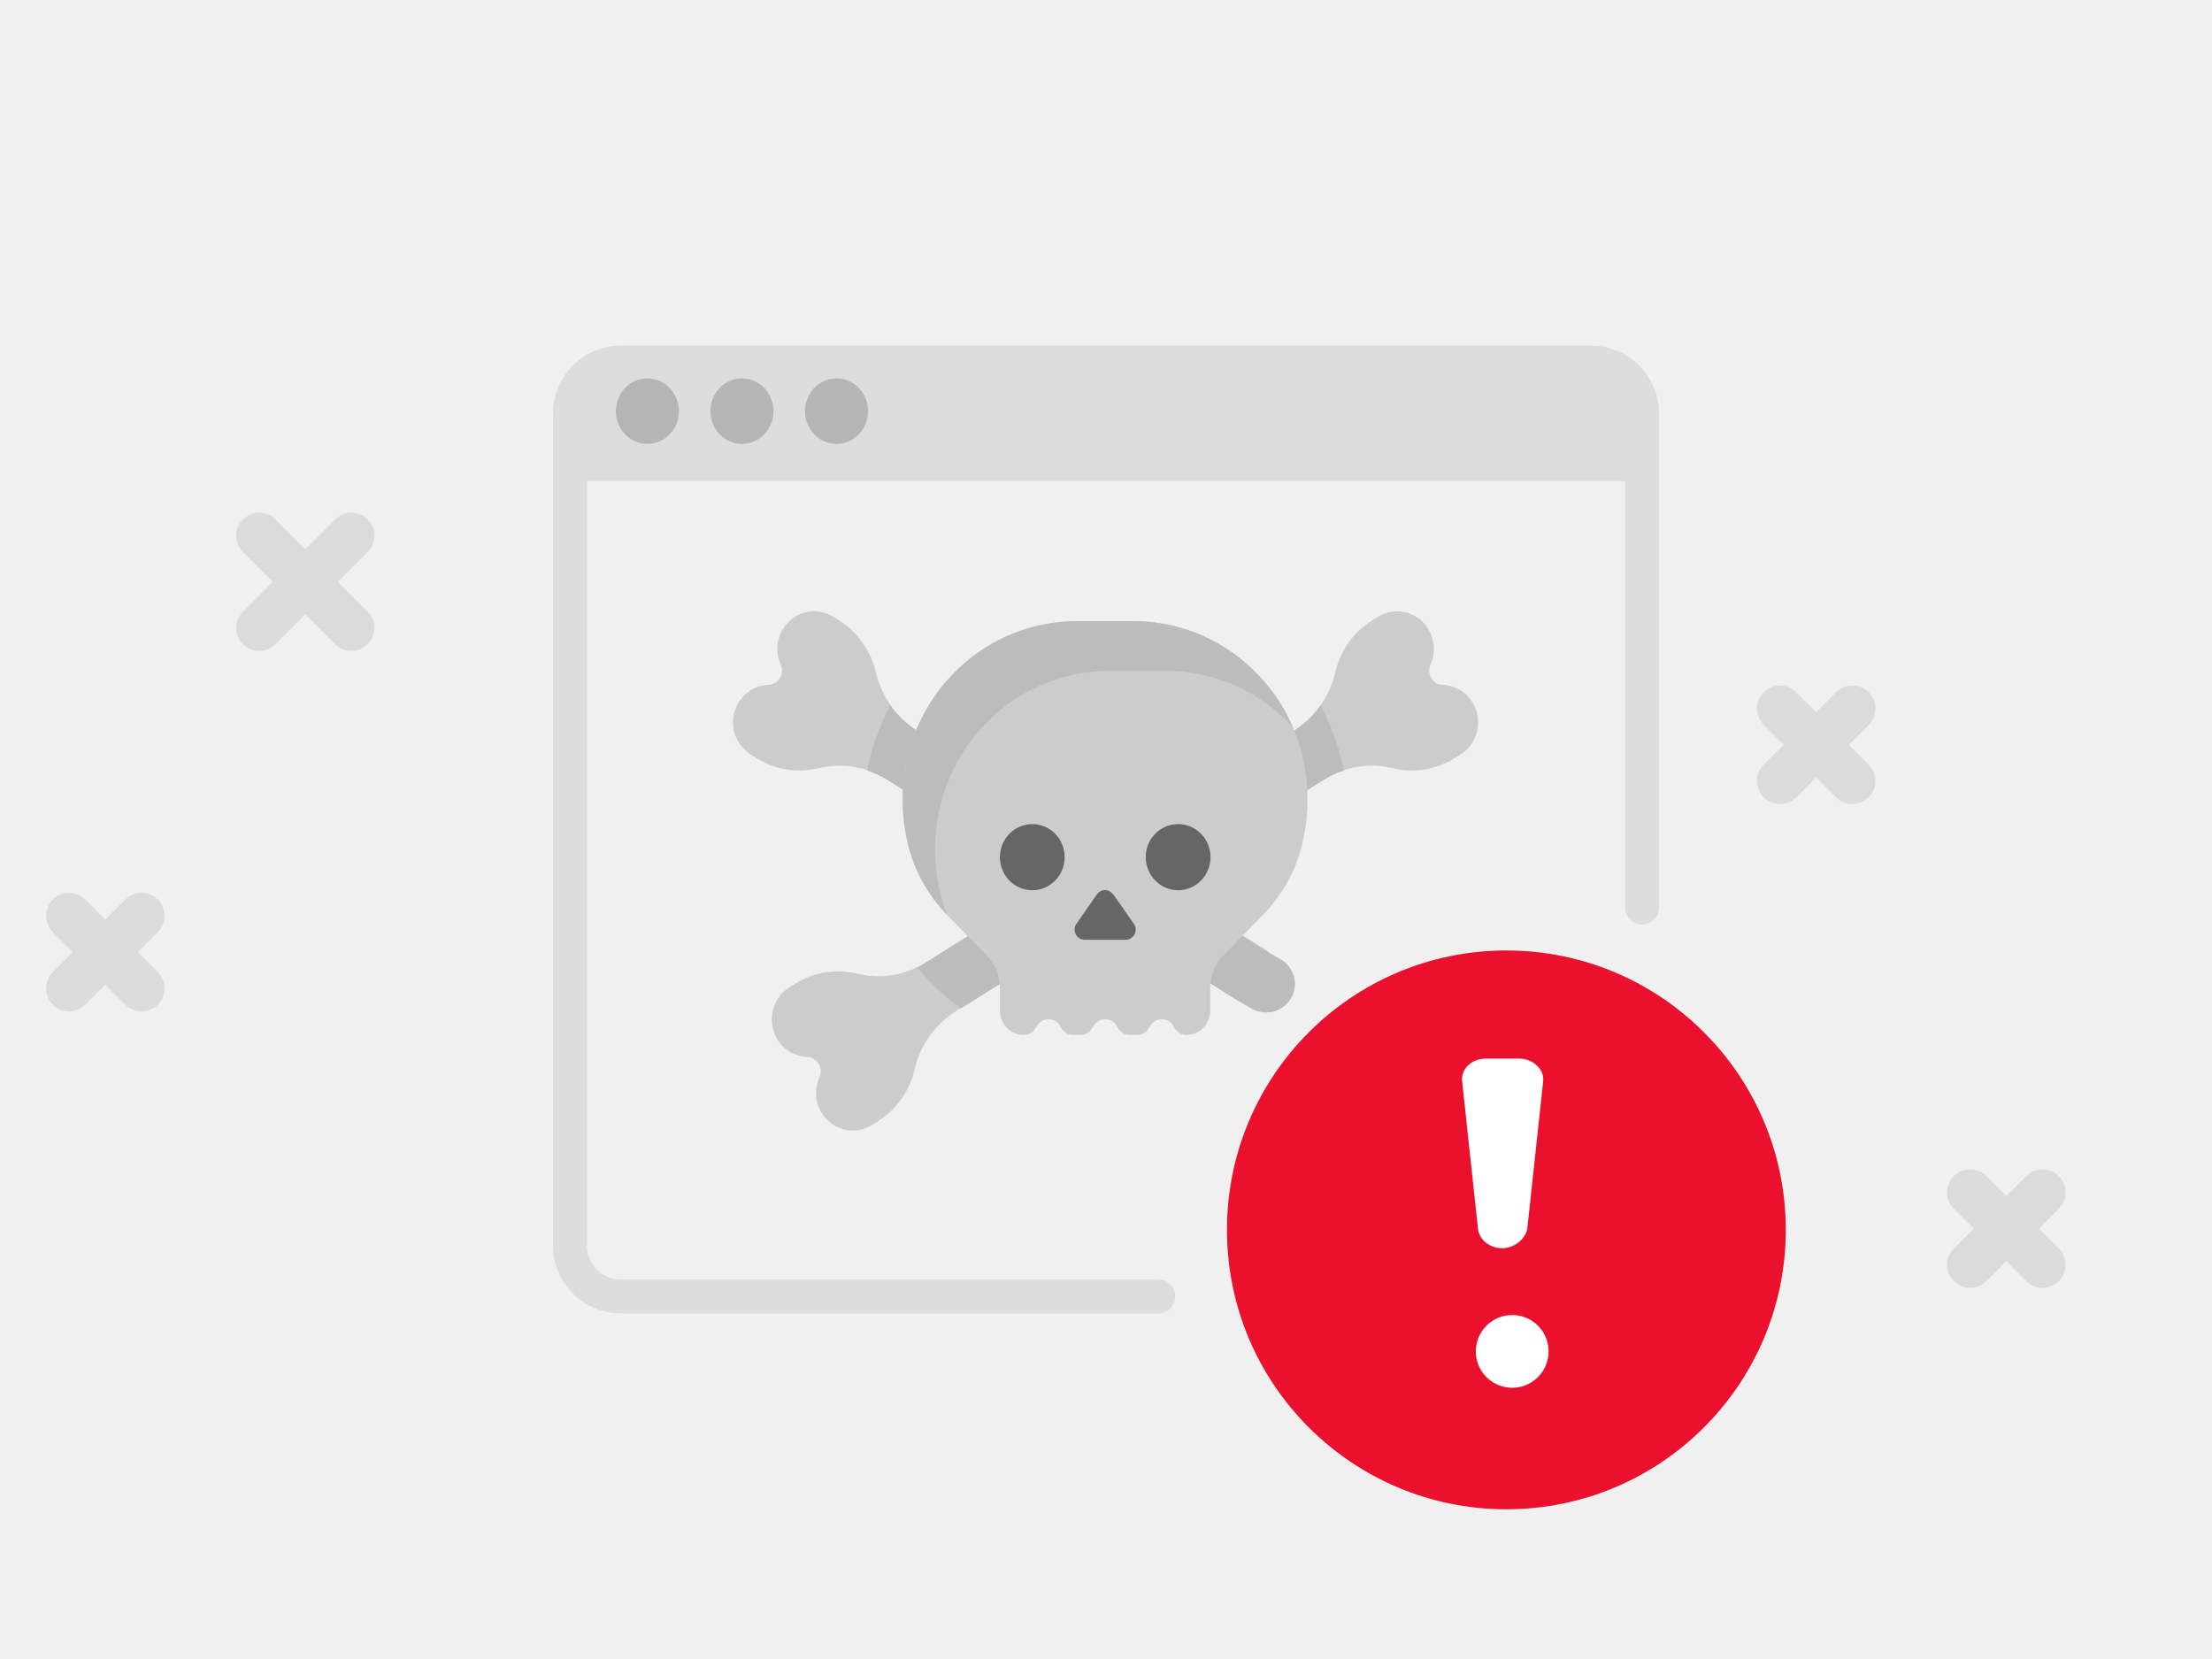
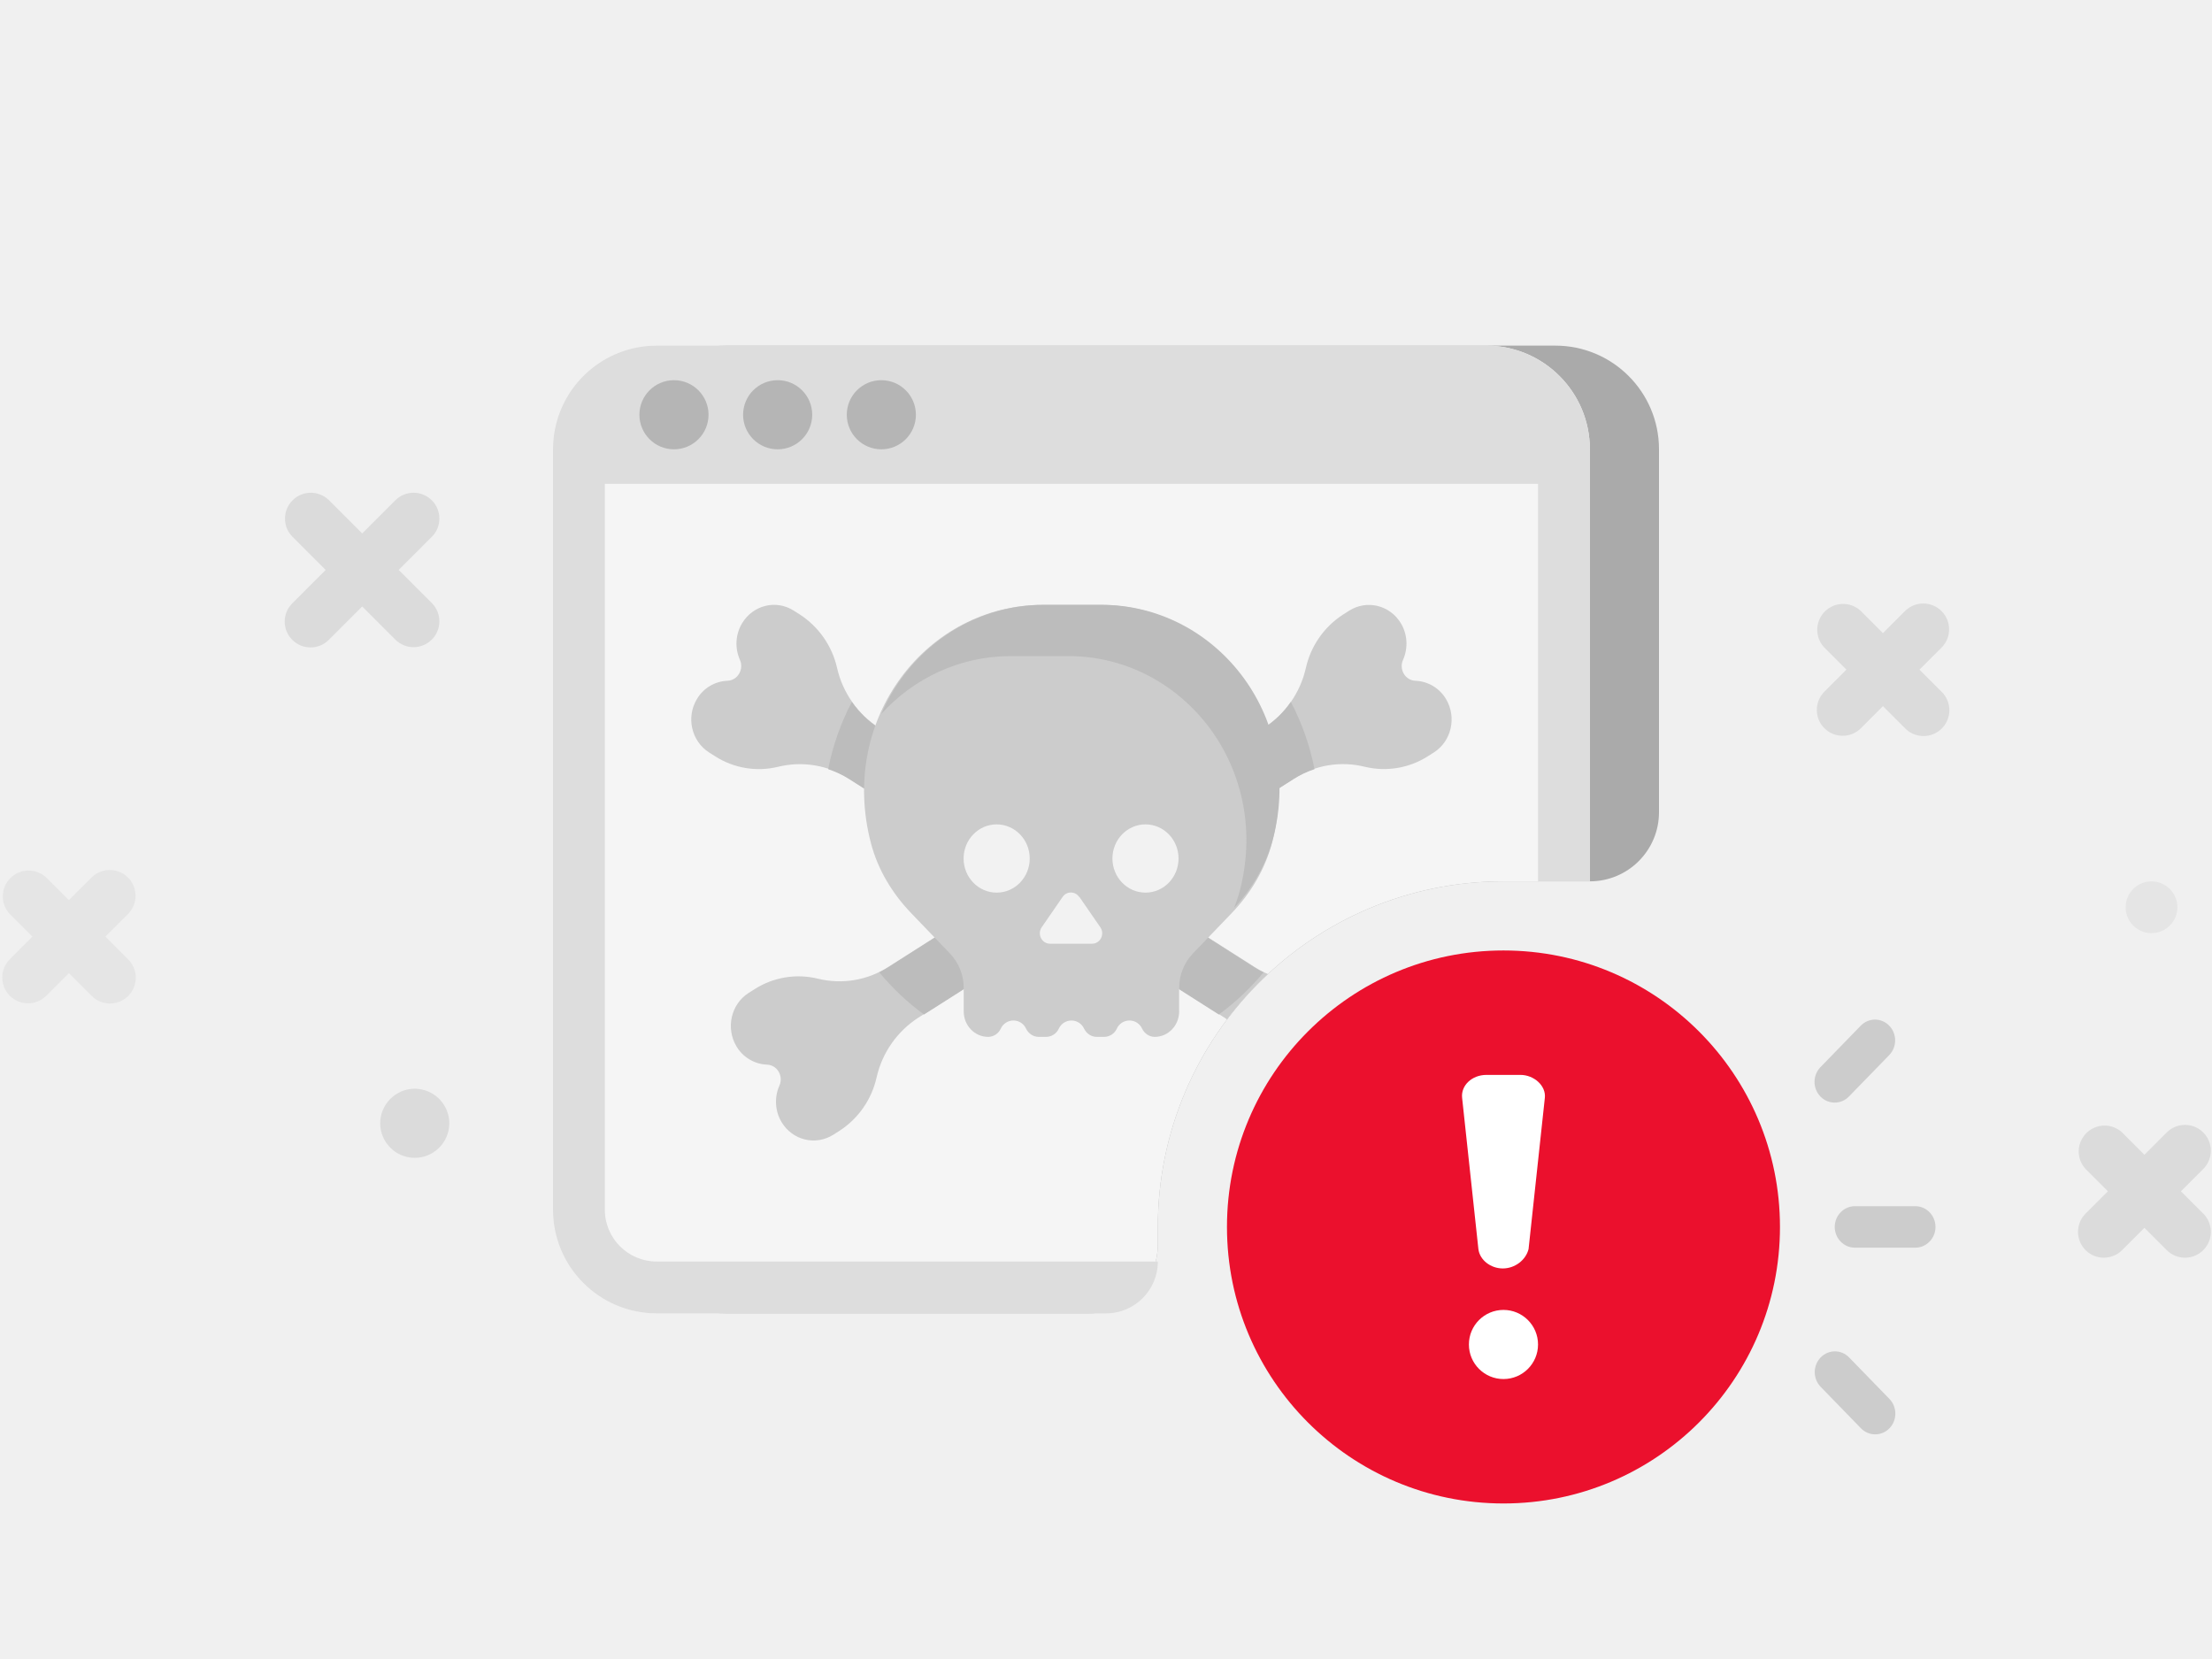
- <svg xmlns="http://www.w3.org/2000/svg" width="128" height="96" viewBox="0 0 128 96" fill="none">
-   <path d="M83.483 39.631C84.189 39.657 84.843 40.04 85.218 40.663C85.829 41.687 85.523 43.022 84.521 43.654L84.181 43.868C83.117 44.535 81.827 44.749 80.606 44.455C79.237 44.117 77.79 44.357 76.596 45.114L67.084 51.105L72.5 54.5C72.605 54.567 72.88 54.742 73.212 54.95C73.981 55.432 74.108 56.752 73.484 57.411C72.907 58.019 71.978 58.149 71.282 57.684C70.516 57.171 69.65 56.595 69.5 56.5L63.972 53.063L55.306 58.52C54.103 59.276 53.248 60.487 52.926 61.885C52.638 63.131 51.879 64.208 50.807 64.884L50.467 65.098C49.464 65.721 48.157 65.409 47.538 64.386C47.163 63.772 47.119 62.997 47.416 62.339C47.66 61.795 47.285 61.181 46.709 61.163C46.003 61.137 45.349 60.754 44.974 60.131C44.364 59.107 44.669 57.772 45.672 57.14L46.012 56.926C47.076 56.259 48.366 56.045 49.587 56.339C50.955 56.677 52.403 56.437 53.597 55.68L54.783 54.932L60.868 51.105L51.356 45.114C50.162 44.357 48.715 44.126 47.346 44.455C46.125 44.749 44.844 44.544 43.771 43.868L43.431 43.654C42.429 43.022 42.115 41.687 42.734 40.663C43.109 40.04 43.754 39.657 44.469 39.631C45.044 39.613 45.419 38.99 45.175 38.456C44.879 37.797 44.922 37.031 45.297 36.408C45.916 35.385 47.224 35.064 48.226 35.696L48.566 35.91C49.63 36.586 50.397 37.663 50.685 38.91C51.008 40.307 51.871 41.518 53.065 42.274L63.98 49.146L74.887 42.274C76.09 41.518 76.945 40.307 77.267 38.91C77.555 37.663 78.313 36.586 79.386 35.91L79.726 35.696C80.728 35.073 82.036 35.385 82.655 36.408C83.03 37.022 83.074 37.797 82.777 38.456C82.533 38.999 82.908 39.613 83.483 39.631Z" fill="#CCCCCC" />
-   <g opacity="0.2">
-     <path d="M15 31L20.333 36.333" stroke="#888888" stroke-width="2.667" stroke-linecap="round" />
-     <path d="M20.333 31L15 36.333" stroke="#888888" stroke-width="2.667" stroke-linecap="round" />
-   </g>
-   <g opacity="0.2">
-     <path d="M4 53L8.19 57.19" stroke="#888888" stroke-width="2.667" stroke-linecap="round" />
-     <path d="M8.19 53L4 57.19" stroke="#888888" stroke-width="2.667" stroke-linecap="round" />
-   </g>
-   <g opacity="0.2">
-     <path d="M114 69L118.19 73.19" stroke="#888888" stroke-width="2.667" stroke-linecap="round" />
-     <path d="M118.19 69L114 73.19" stroke="#888888" stroke-width="2.667" stroke-linecap="round" />
-   </g>
-   <g opacity="0.2">
-     <path d="M103 41L107.19 45.19" stroke="#888888" stroke-width="2.667" stroke-linecap="round" />
-     <path d="M107.19 41L103 45.19" stroke="#888888" stroke-width="2.667" stroke-linecap="round" />
-   </g>
-   <path d="M74.413 58.13C75.255 57.333 75.05 56.035 74.038 55.469C73.668 55.263 73.343 55.074 73.153 54.951L67.076 51.123L75.402 45.88L76.588 45.132C76.954 44.901 77.347 44.723 77.756 44.589C77.495 43.254 77.033 41.99 76.414 40.815C76.004 41.402 75.49 41.901 74.879 42.284L73.694 43.031L63.973 49.156L54.243 43.031L53.057 42.284C52.447 41.901 51.924 41.394 51.523 40.815C50.904 41.981 50.442 43.254 50.18 44.589C50.581 44.723 50.974 44.901 51.348 45.132L52.534 45.88L60.86 51.123L54.775 54.951L53.589 55.698C53.423 55.805 53.249 55.894 53.075 55.983C53.816 56.873 54.67 57.666 55.612 58.351L56.492 57.799L63.973 53.09L71.453 57.799L72.361 58.331C73.032 58.725 73.848 58.665 74.413 58.13Z" fill="#BCBCBC" />
-   <path d="M65.593 35.945H62.324C55.82 35.945 50.754 42.221 52.62 49.164C53.012 50.633 53.832 51.95 54.887 53.027L57.084 55.271C57.581 55.778 57.86 56.463 57.86 57.184V58.484C57.86 59.258 58.479 59.891 59.237 59.891C59.542 59.891 59.821 59.712 59.952 59.437C60.249 58.831 61.094 58.831 61.382 59.437C61.521 59.712 61.792 59.891 62.097 59.891H62.515C62.821 59.891 63.099 59.712 63.23 59.437C63.527 58.831 64.372 58.831 64.66 59.437C64.799 59.712 65.07 59.891 65.375 59.891H65.793C66.099 59.891 66.377 59.712 66.508 59.437C66.805 58.831 67.65 58.831 67.938 59.437C68.078 59.712 68.348 59.891 68.653 59.891C69.412 59.891 70.031 59.258 70.031 58.484V57.184C70.031 56.463 70.309 55.778 70.806 55.271L73.004 53.027C74.058 51.95 74.869 50.633 75.27 49.164C77.136 42.221 72.071 35.945 65.567 35.945H65.593Z" fill="#CCCCCC" />
-   <path fill-rule="evenodd" clip-rule="evenodd" d="M68.173 51.514C69.208 51.514 70.048 50.657 70.048 49.6C70.048 48.544 69.208 47.687 68.173 47.687C67.138 47.687 66.299 48.544 66.299 49.6C66.299 50.657 67.138 51.514 68.173 51.514ZM59.734 51.514C60.769 51.514 61.608 50.657 61.608 49.601C61.608 48.544 60.769 47.687 59.734 47.687C58.699 47.687 57.86 48.544 57.86 49.601C57.86 50.657 58.699 51.514 59.734 51.514ZM65.61 53.455L64.425 51.755H64.407C64.181 51.425 63.701 51.425 63.474 51.755L62.289 53.455C62.019 53.838 62.289 54.381 62.76 54.381H65.14C65.61 54.381 65.881 53.846 65.61 53.455Z" fill="#666666" />
-   <path d="M54.434 51.79C52.76 44.954 57.782 38.821 64.199 38.821H67.468C70.363 38.821 72.969 40.067 74.809 42.061C73.24 38.456 69.7 35.945 65.594 35.945H62.324C55.899 35.945 50.877 42.07 52.56 48.915C52.935 50.437 53.737 51.817 54.809 52.947C54.661 52.573 54.53 52.191 54.434 51.79Z" fill="#BCBCBC" />
-   <path d="M35.92 20C33.755 20 32 21.755 32 23.92V72.08C32 74.245 33.755 76 35.92 76H67.02C67.561 76 68 75.561 68 75.02C68 74.479 67.561 74.04 67.02 74.04H35.92C34.837 74.04 33.96 73.163 33.96 72.08V27.839H94.04V52.52C94.04 53.061 94.479 53.5 95.02 53.5C95.561 53.5 96 53.061 96 52.52V23.92C96 21.755 94.245 20 92.08 20H35.92Z" fill="#DDDDDD" />
-   <path fill-rule="evenodd" clip-rule="evenodd" d="M39.285 23.791C39.285 22.744 38.468 21.895 37.461 21.895C36.453 21.895 35.636 22.744 35.636 23.791C35.636 24.838 36.453 25.687 37.461 25.687C38.468 25.687 39.285 24.838 39.285 23.791ZM44.758 23.791C44.758 22.744 43.941 21.895 42.934 21.895C41.926 21.895 41.109 22.744 41.109 23.791C41.109 24.838 41.926 25.687 42.934 25.687C43.941 25.687 44.758 24.838 44.758 23.791ZM48.407 21.895C49.414 21.895 50.231 22.744 50.231 23.791C50.231 24.838 49.414 25.687 48.407 25.687C47.399 25.687 46.583 24.838 46.583 23.791C46.583 22.744 47.399 21.895 48.407 21.895Z" fill="black" fill-opacity="0.18" />
-   <circle cx="87.168" cy="71.168" r="16.168" fill="#EB102D" />
-   <circle cx="87.505" cy="78.2" r="2.105" fill="white" />
-   <path d="M86.914 72.229C86.222 72.229 85.606 71.749 85.529 71.132L84.607 62.558C84.53 61.872 85.145 61.255 85.991 61.255H87.913C88.682 61.255 89.374 61.872 89.298 62.558L88.375 71.132C88.221 71.749 87.606 72.229 86.914 72.229Z" fill="white" />
+ <svg xmlns="http://www.w3.org/2000/svg" fill="none" viewBox="0 0 128 96">
+   <path fill="#888" d="M16.912 31.049a1.495 1.495 0 0 1 2.114-2.114l1.932 1.932 1.932-1.932a1.495 1.495 0 0 1 2.114 2.114l-1.932 1.932 1.932 1.932a1.495 1.495 0 0 1-2.114 2.114l-1.932-1.933-1.932 1.933a1.494 1.494 0 1 1-2.114-2.114l1.932-1.932-1.932-1.933Z" opacity=".2" />
+   <path fill="#888" d="M.582 52.91a1.495 1.495 0 0 1 2.113-2.115l1.292 1.292 1.291-1.292a1.495 1.495 0 1 1 2.114 2.114L6.1 54.2l1.292 1.292a1.495 1.495 0 1 1-2.113 2.114l-1.292-1.292-1.292 1.292a1.495 1.495 0 1 1-2.114-2.114l1.292-1.291-1.291-1.292Z" opacity=".1" />
+   <path fill="#888" d="M120.684 67.644a1.496 1.496 0 0 1 2.114-2.114l1.291 1.292 1.292-1.292a1.494 1.494 0 1 1 2.113 2.114l-1.291 1.291 1.292 1.292a1.494 1.494 0 1 1-2.114 2.114l-1.292-1.292-1.292 1.292a1.494 1.494 0 1 1-2.113-2.114l1.292-1.292-1.292-1.291Zm-15.13-30.186a1.496 1.496 0 0 1 2.114-2.114l1.291 1.292 1.292-1.292a1.495 1.495 0 0 1 2.114 2.114l-1.292 1.291 1.292 1.292a1.494 1.494 0 1 1-2.114 2.114l-1.292-1.292-1.291 1.292a1.495 1.495 0 0 1-2.114-2.114l1.292-1.292-1.292-1.291Z" opacity=".2" />
+   <path fill="#888" d="M124.5 54c-.825 0-1.5-.675-1.5-1.5s.675-1.5 1.5-1.5 1.5.675 1.5 1.5-.675 1.5-1.5 1.5Z" opacity=".1" />
+   <path fill="#888" d="M24 67c-1.1 0-2-.9-2-2s.9-2 2-2 2 .9 2 2-.9 2-2 2Z" opacity=".2" />
+   <path fill="#AAA" d="M42 20a6 6 0 0 0-6 6v44a6 6 0 0 0 6 6h21a4 4 0 0 0 4-4v-1c0-11.046 8.954-20 20-20h5a4 4 0 0 0 4-4V26a6 6 0 0 0-6-6H42Z" />
+   <path fill="#F5F5F5" d="M38 20a6 6 0 0 0-6 6v44a6 6 0 0 0 6 6h25a4 4 0 0 0 4-4v-1c0-11.046 8.954-20 20-20h5V26a6 6 0 0 0-6-6H38Z" />
+   <path fill="#DDD" d="M32.031 25.387c-.02.201-.031.406-.031.613v44a6 6 0 0 0 6 6h26a3 3 0 0 0 3-3H38a3 3 0 0 1-3-3V28h54v23h3V26a6 6 0 0 0-6-6H38a6 6 0 0 0-5.969 5.387Z" />
+   <path fill="#CCC" d="M81.91 39.393a2.16 2.16 0 0 1 1.77 1.066c.623 1.056.311 2.433-.712 3.085l-.347.22a4.726 4.726 0 0 1-3.648.606 5.232 5.232 0 0 0-4.092.68l-9.707 6.18 7.411 4.72c.252.161.514.3.785.414a20.12 20.12 0 0 0-2.364 2.625 5.777 5.777 0 0 0-.165-.11l-8.843-5.629-8.844 5.63a5.574 5.574 0 0 0-2.43 3.47 4.97 4.97 0 0 1-2.161 3.095l-.347.22c-1.023.643-2.358.322-2.99-.734a2.302 2.302 0 0 1-.124-2.112c.249-.56-.134-1.194-.72-1.212a2.16 2.16 0 0 1-1.771-1.066c-.623-1.056-.312-2.433.712-3.085l.346-.22a4.726 4.726 0 0 1 3.648-.606 5.232 5.232 0 0 0 4.093-.68l1.21-.771 6.21-3.949-9.707-6.18a5.27 5.27 0 0 0-4.092-.68 4.693 4.693 0 0 1-3.648-.606l-.347-.22c-1.023-.652-1.344-2.03-.712-3.085a2.148 2.148 0 0 1 1.77-1.066c.588-.018.97-.66.721-1.212a2.303 2.303 0 0 1 .125-2.112c.632-1.056 1.966-1.387 2.99-.735l.346.22a5.004 5.004 0 0 1 2.162 3.096 5.607 5.607 0 0 0 2.43 3.47l11.138 7.09 11.13-7.09a5.573 5.573 0 0 0 2.43-3.47 4.97 4.97 0 0 1 2.162-3.095l.347-.22c1.023-.643 2.357-.322 2.99.734.382.634.426 1.433.124 2.112-.25.56.133 1.194.72 1.212Z" />
+   <path fill="#BCBCBC" d="M72.577 55.969c.17.11.347.211.525.294h.018a14.415 14.415 0 0 1-2.59 2.442l-.898-.569L62 53.278l-7.634 4.858-.899.57a14.415 14.415 0 0 1-2.589-2.443c.178-.092.356-.184.525-.294l1.21-.772 6.21-3.948-9.706-6.18a5.648 5.648 0 0 0-1.193-.56c.267-1.378.739-2.69 1.37-3.894.41.597.944 1.12 1.566 1.515L62 49.22l11.13-7.09a5.437 5.437 0 0 0 1.566-1.515 14.311 14.311 0 0 1 1.37 3.894 5.263 5.263 0 0 0-1.192.56l-9.707 6.18 7.411 4.72Z" />
+   <path fill="#CCC" d="M63.688 35h-3.349c-6.661 0-11.85 6.552-9.938 13.801.402 1.534 1.24 2.909 2.321 4.034l2.25 2.342a2.88 2.88 0 0 1 .795 1.998v1.357c0 .808.634 1.468 1.411 1.468a.812.812 0 0 0 .732-.474.803.803 0 0 1 1.465 0c.143.288.42.474.732.474h.429a.812.812 0 0 0 .732-.474.803.803 0 0 1 1.464 0c.143.288.42.474.732.474h.429a.812.812 0 0 0 .732-.474.803.803 0 0 1 1.465 0c.142.288.42.474.732.474.777 0 1.41-.66 1.41-1.468v-1.357c0-.753.287-1.469.795-1.998l2.25-2.342c1.081-1.125 1.912-2.5 2.322-4.034C75.51 41.552 70.322 35 63.661 35h.027Z" />
+   <path fill="#F2F2F2" fill-rule="evenodd" d="M66.285 51.653c1.056 0 1.913-.884 1.913-1.975 0-1.09-.857-1.974-1.913-1.974-1.057 0-1.913.884-1.913 1.974 0 1.09.856 1.975 1.913 1.975Zm-8.612 0c1.056 0 1.913-.884 1.913-1.975 0-1.09-.857-1.974-1.913-1.974-1.057 0-1.913.884-1.913 1.974 0 1.09.856 1.975 1.913 1.975Zm5.996 2.001L62.46 51.9h-.017a.572.572 0 0 0-.952 0l-1.21 1.754c-.276.395 0 .955.48.955h2.43c.48 0 .755-.55.48-.955Z" clip-rule="evenodd" />
+   <path fill="#BCBCBC" d="M71.792 51.346c1.709-7.053-3.416-13.38-9.964-13.38H58.49c-2.954 0-5.614 1.286-7.491 3.343C52.6 37.589 56.214 35 60.404 35h3.336c6.558 0 11.682 6.318 9.965 13.38-.382 1.57-1.2 2.993-2.295 4.16.151-.386.285-.781.382-1.194Z" />
+   <path fill="#000" fill-opacity=".18" fill-rule="evenodd" d="M41 24a2 2 0 1 0-4 0 2 2 0 0 0 4 0Zm6 0a2 2 0 1 0-4 0 2 2 0 0 0 4 0Zm4-2a2 2 0 1 1 0 4 2 2 0 0 1 0-4Z" clip-rule="evenodd" />
+   <circle cx="87" cy="71" r="16" fill="#EB102D" />
+   <circle cx="87" cy="77.8" r="2" fill="#fff" />
+   <path fill="#fff" d="M86.961 73.4c-.706 0-1.334-.49-1.412-1.12l-.942-8.75c-.079-.7.55-1.33 1.412-1.33h1.962c.785 0 1.492.63 1.413 1.33l-.942 8.75c-.157.63-.784 1.12-1.49 1.12Z" />
+   <path fill="#CCC" d="M108.501 59c.298 0 .595.12.823.354.454.468.454 1.23 0 1.698l-2.333 2.4a1.145 1.145 0 0 1-1.65 0 1.226 1.226 0 0 1 0-1.698l2.332-2.4c.228-.234.525-.354.823-.354h.005Zm-1.166 10.798h3.499c.641 0 1.166.54 1.166 1.2 0 .66-.525 1.2-1.166 1.2h-3.499c-.641 0-1.166-.54-1.166-1.2 0-.66.525-1.2 1.166-1.2Zm-1.982 8.754c.227-.234.525-.354.822-.354h.006c.297 0 .595.12.822.354l2.333 2.4c.454.467.454 1.23 0 1.697a1.146 1.146 0 0 1-1.651 0l-2.332-2.4a1.226 1.226 0 0 1 0-1.697Z" />
</svg>
